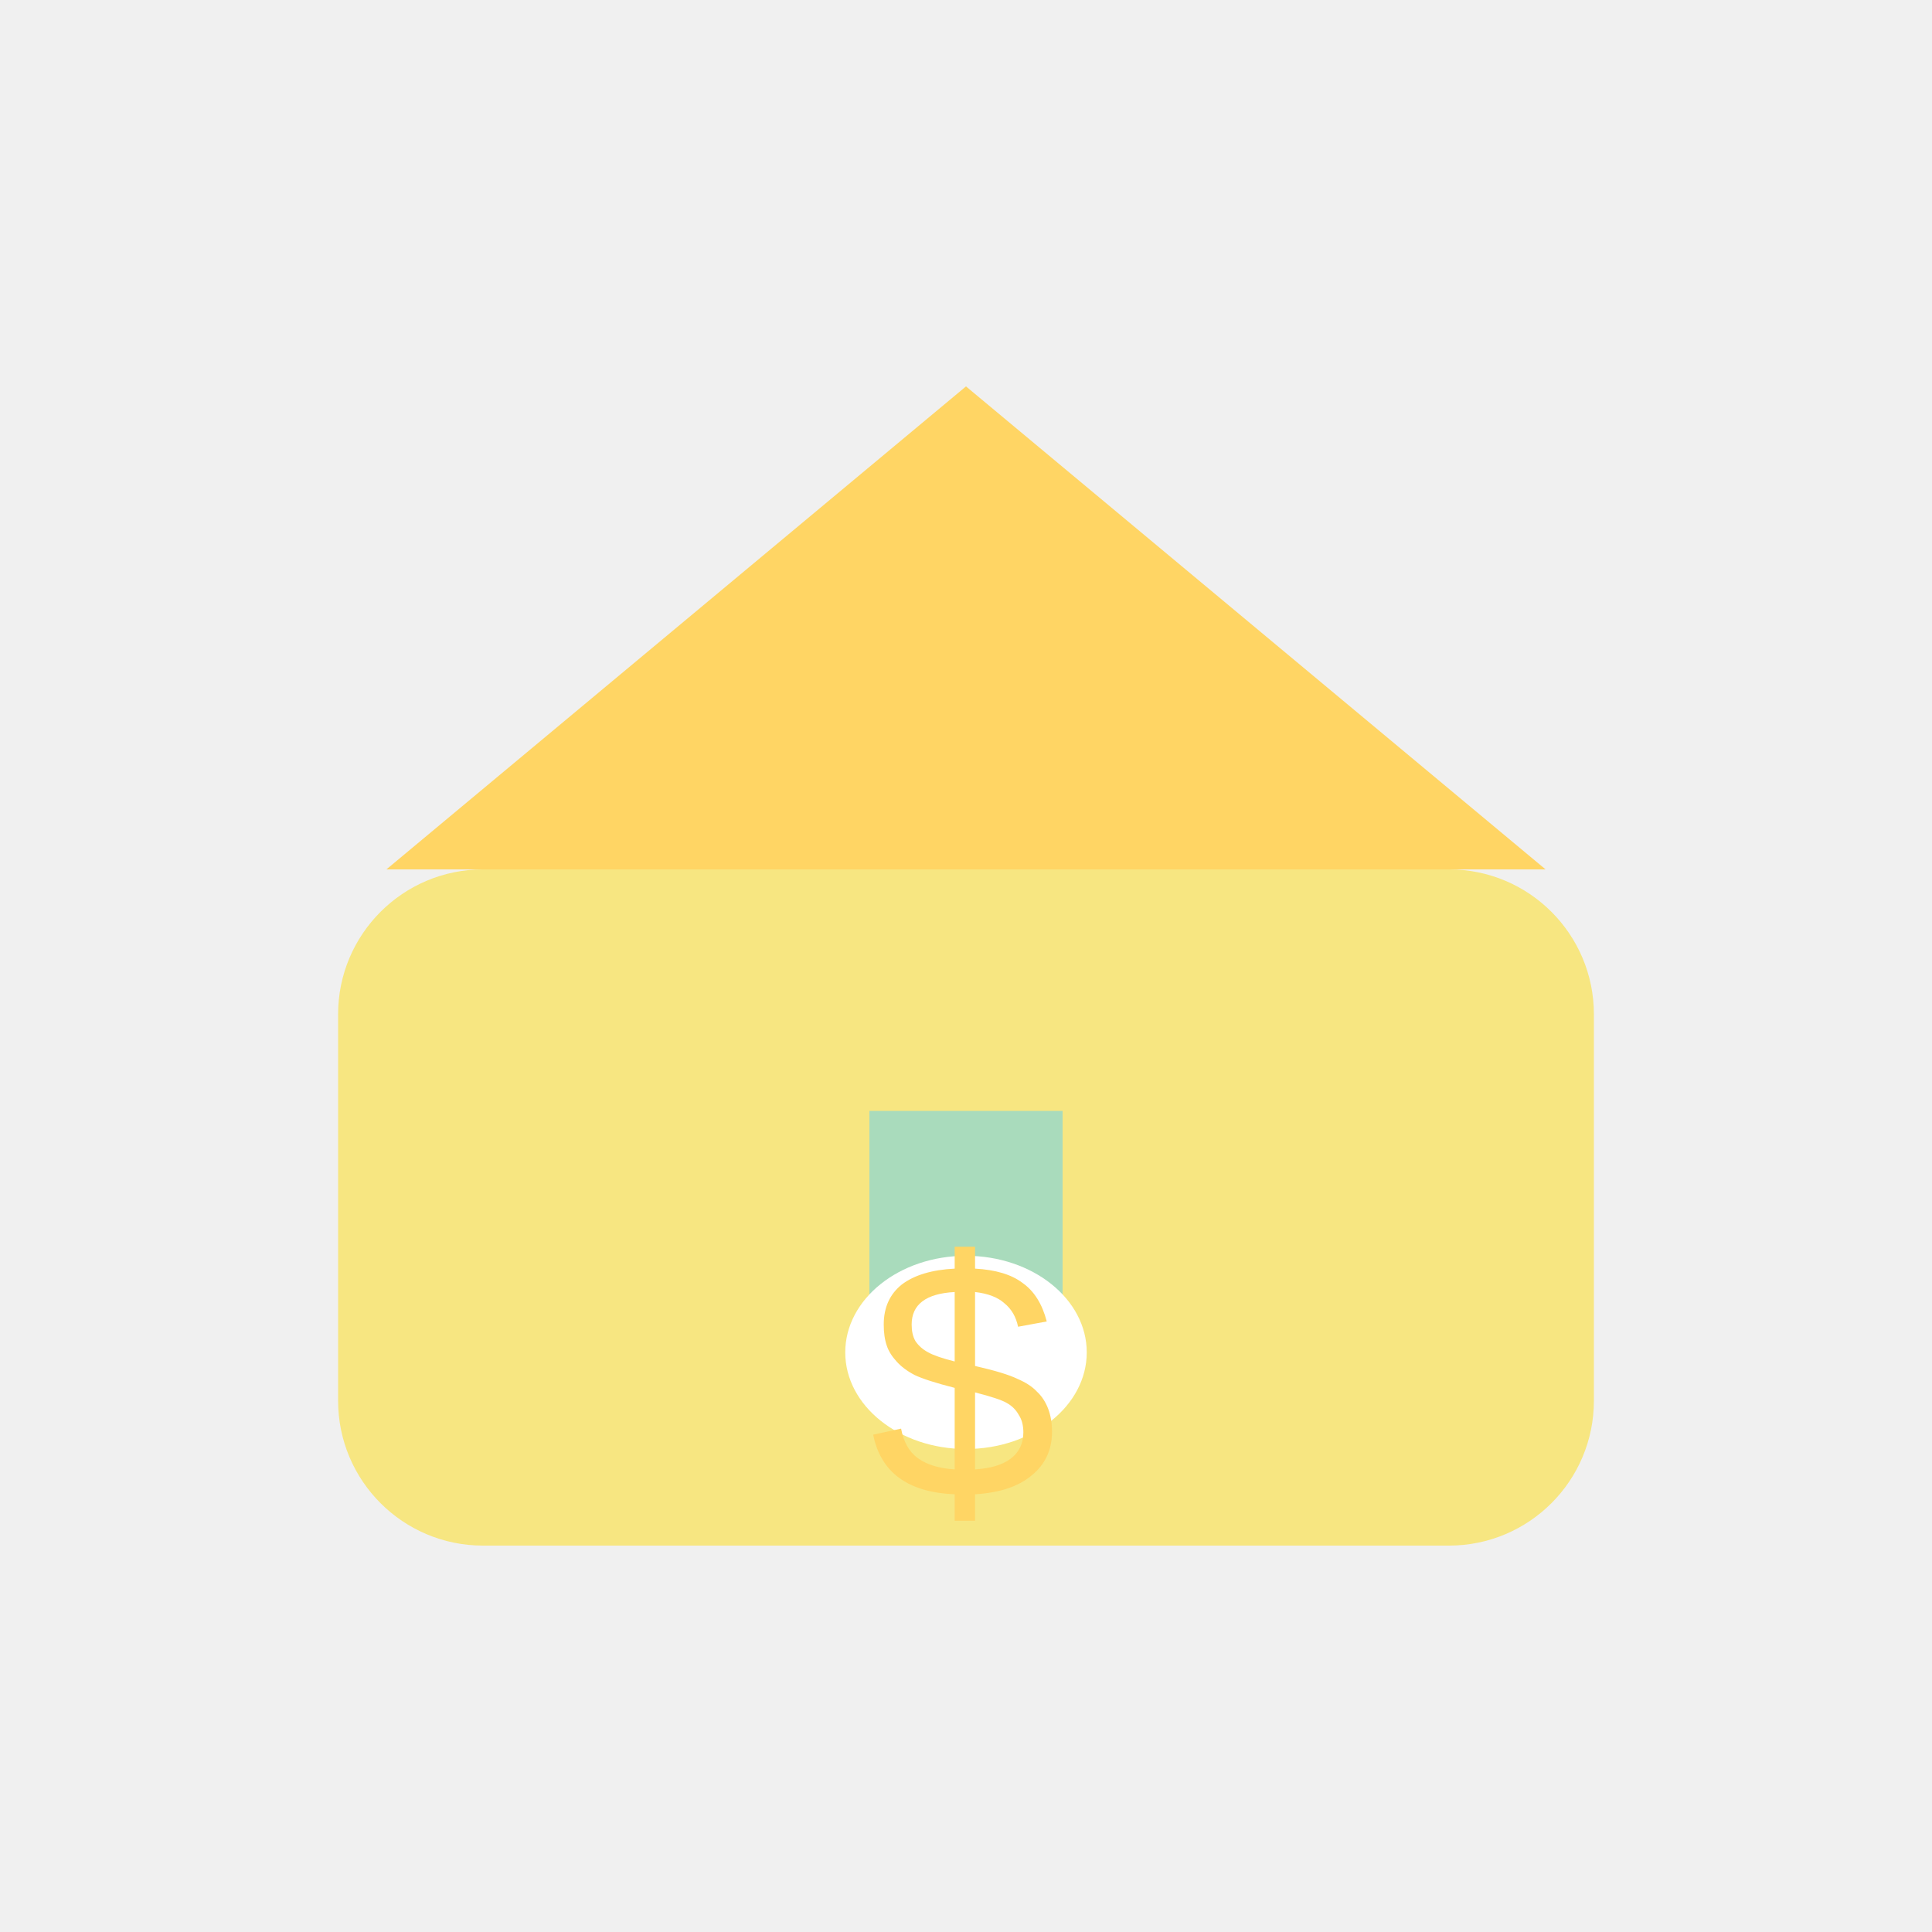
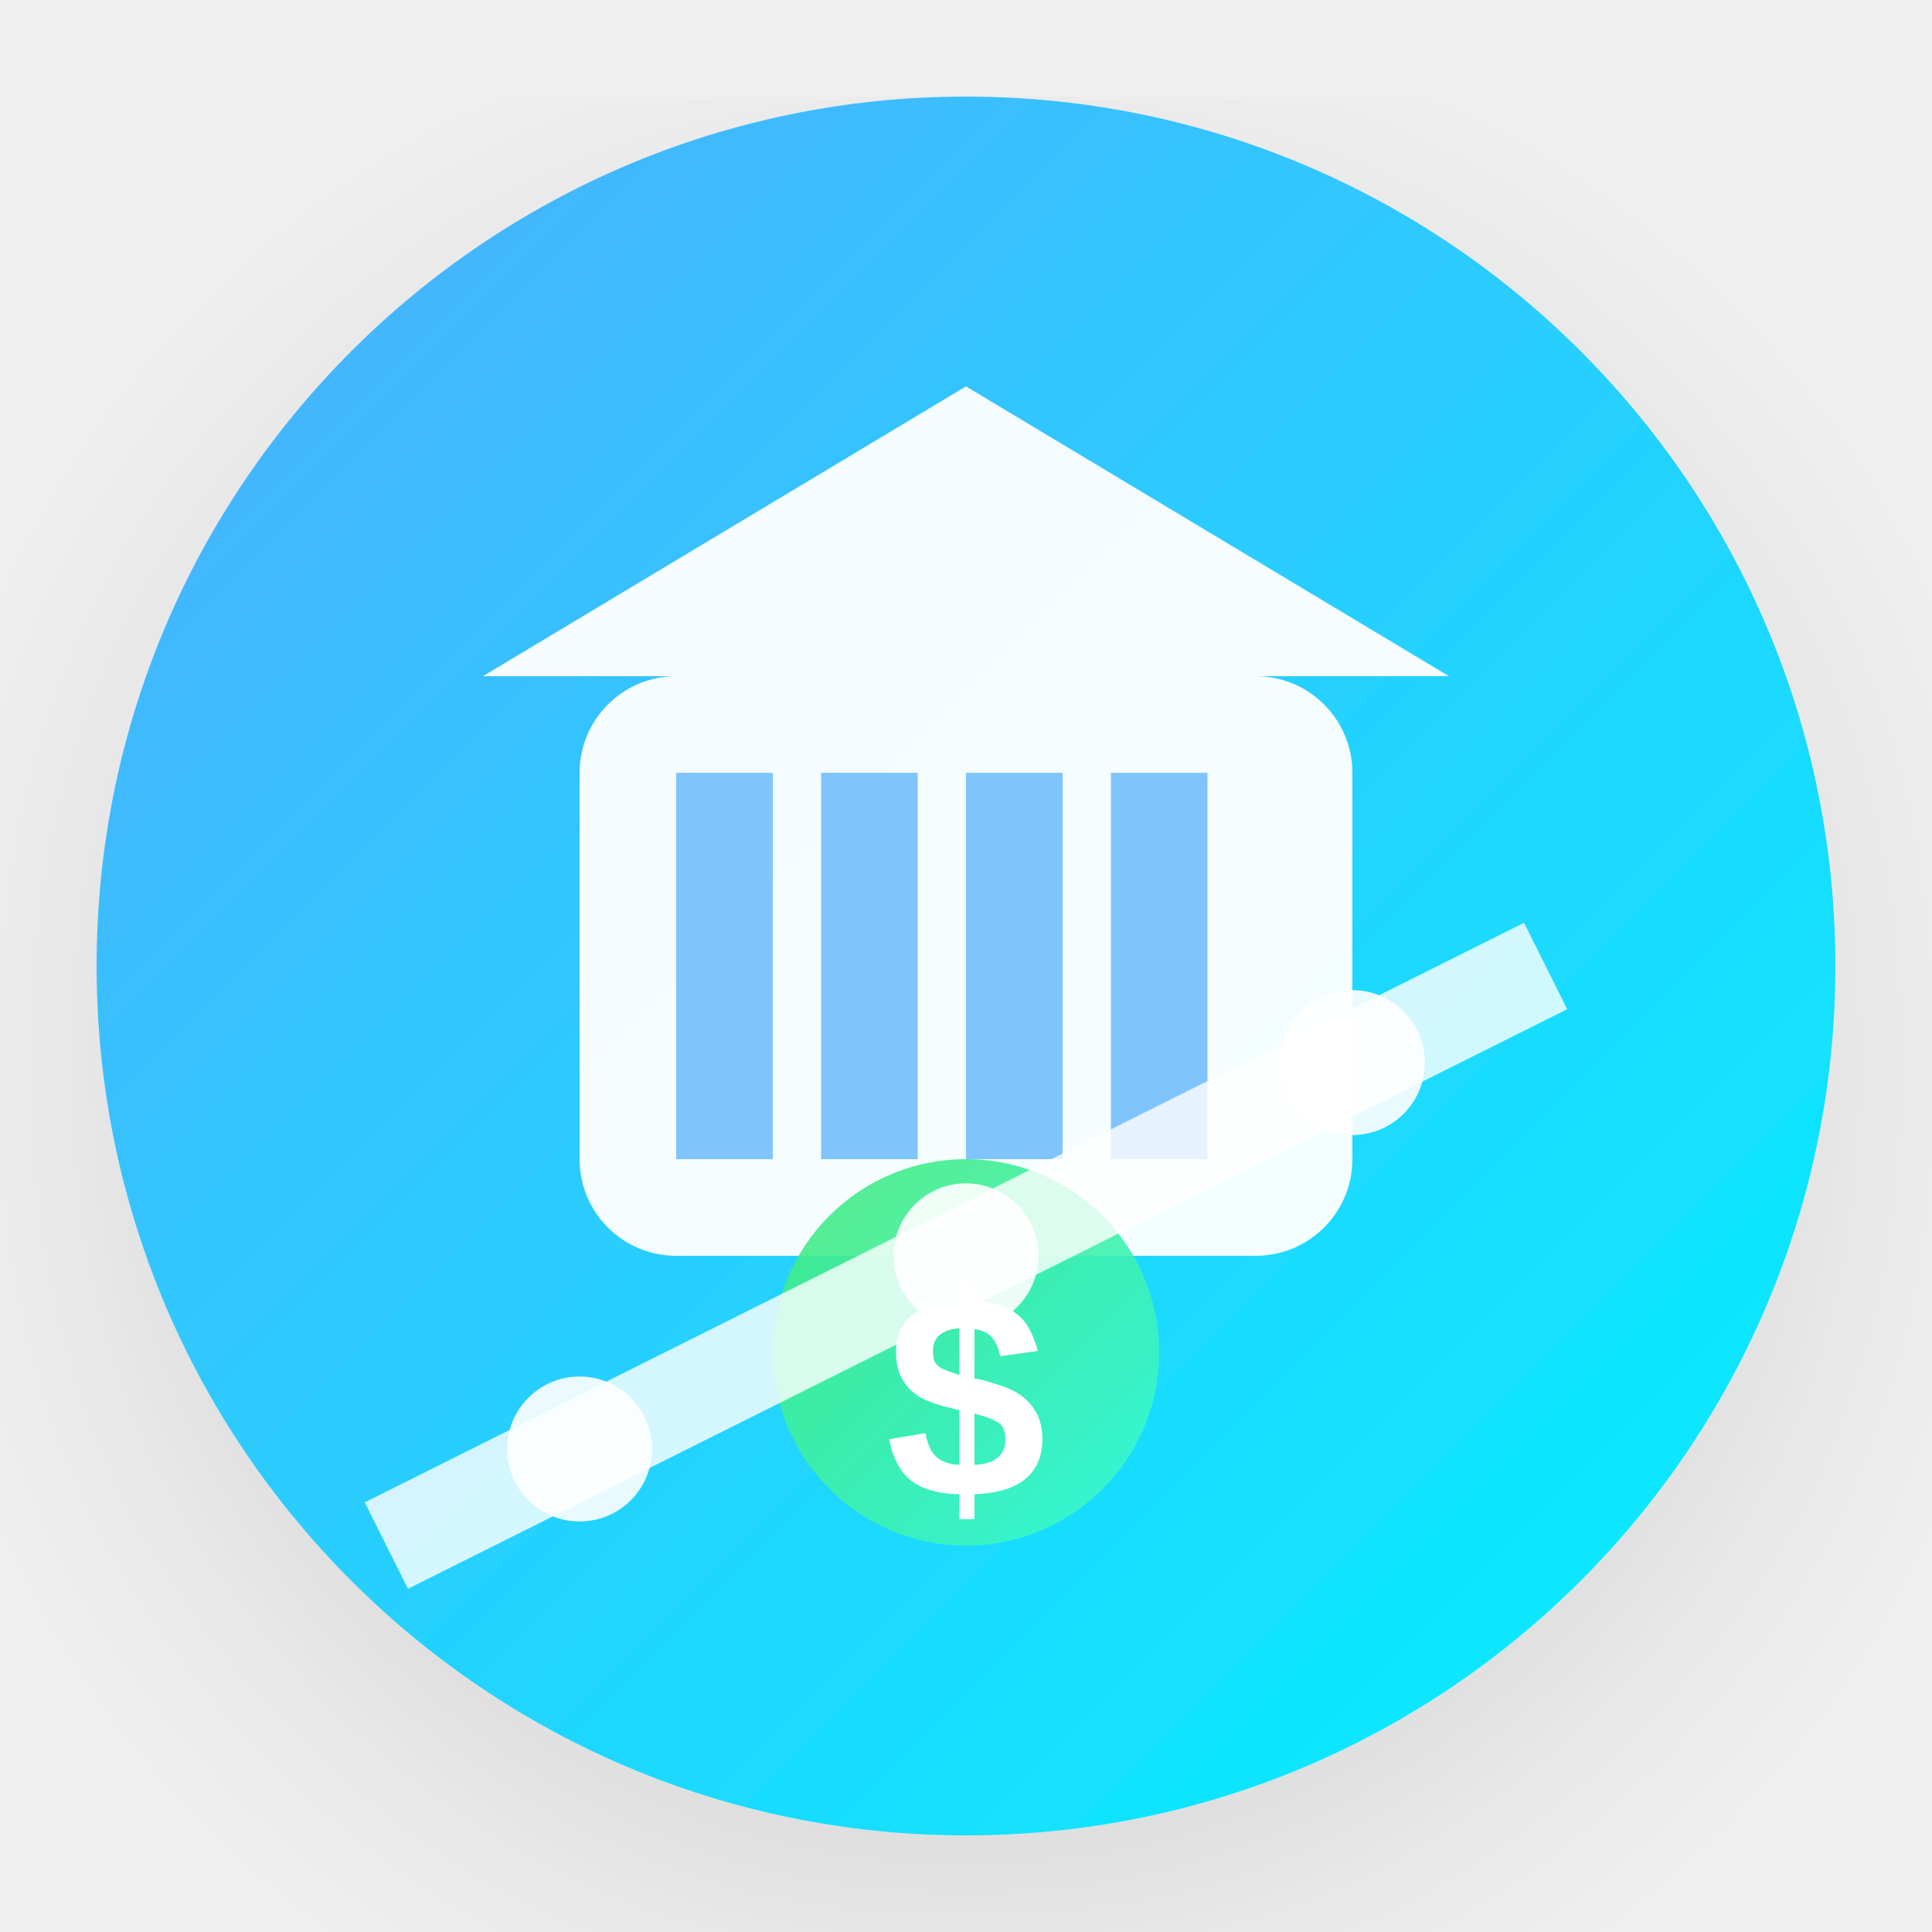
<svg xmlns="http://www.w3.org/2000/svg" width="40" height="40" viewBox="0 0 40 40" fill="none">
-   <rect x="7" y="18" width="26" height="14" rx="3" fill="#F7E681" />
-   <polygon points="20,8 32,18 8,18" fill="#FFD564" />
-   <rect x="18" y="23" width="4" height="6" fill="#A9DBBC" />
-   <ellipse cx="20" cy="28" rx="2.5" ry="2" fill="#FFF" />
-   <text x="18" y="31" font-size="7" fill="#FFD564" font-family="Arial">$</text>
+   <defs>
+     <linearGradient id="bankGradient" x1="0%" y1="0%" x2="100%" y2="100%">
+       <stop offset="0%" style="stop-color:#4facfe;stop-opacity:1" />
+       <stop offset="100%" style="stop-color:#00f2fe;stop-opacity:1" />
+     </linearGradient>
+     <linearGradient id="chartGradient" x1="0%" y1="0%" x2="100%" y2="100%">
+       <stop offset="0%" style="stop-color:#43e97b;stop-opacity:1" />
+       <stop offset="100%" style="stop-color:#38f9d7;stop-opacity:1" />
+     </linearGradient>
+     <filter id="shadow" x="-20%" y="-20%" width="140%" height="140%">
+       <feDropShadow dx="0" dy="2" stdDeviation="3" flood-color="#000000" flood-opacity="0.1" />
+     </filter>
+   </defs>
+   <circle cx="20" cy="20" r="18" fill="url(#bankGradient)" filter="url(#shadow)" />
+   <rect x="12" y="14" width="16" height="12" rx="2" fill="white" opacity="0.95" />
+   <rect x="14" y="16" width="2" height="8" fill="#4facfe" opacity="0.7" />
+   <rect x="17" y="16" width="2" height="8" fill="#4facfe" opacity="0.7" />
+   <rect x="20" y="16" width="2" height="8" fill="#4facfe" opacity="0.7" />
+   <rect x="23" y="16" width="2" height="8" fill="#4facfe" opacity="0.7" />
+   <polygon points="10,14 20,8 30,14" fill="white" opacity="0.95" />
+   <circle cx="20" cy="28" r="4" fill="url(#chartGradient)" opacity="0.9" />
+   <text x="20" y="31" text-anchor="middle" fill="white" font-family="Arial, sans-serif" font-size="6" font-weight="bold">$</text>
+   <path d="M8 32 L12 30 L16 28 L20 26 L24 24 L28 22 L32 20" stroke="white" stroke-width="2" fill="none" opacity="0.8" />
+   <circle cx="12" cy="30" r="1.5" fill="white" opacity="0.9" />
+   <circle cx="20" cy="26" r="1.5" fill="white" opacity="0.9" />
+   <circle cx="28" cy="22" r="1.5" fill="white" opacity="0.9" />
</svg>
